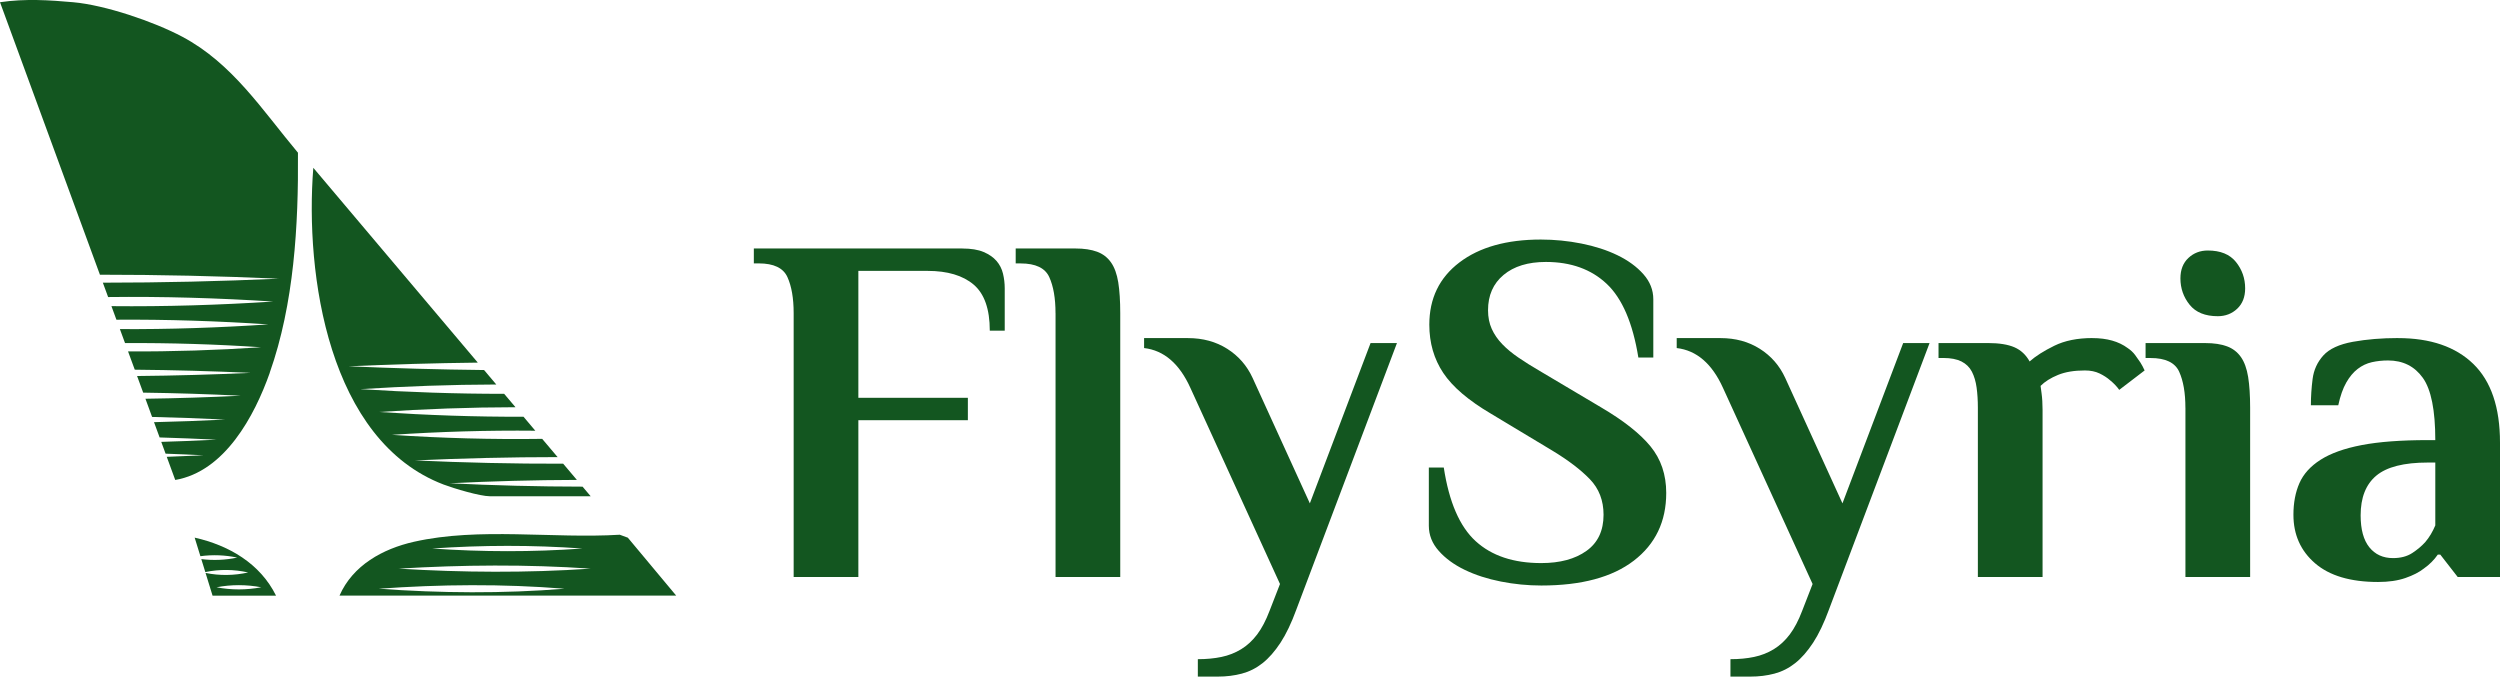
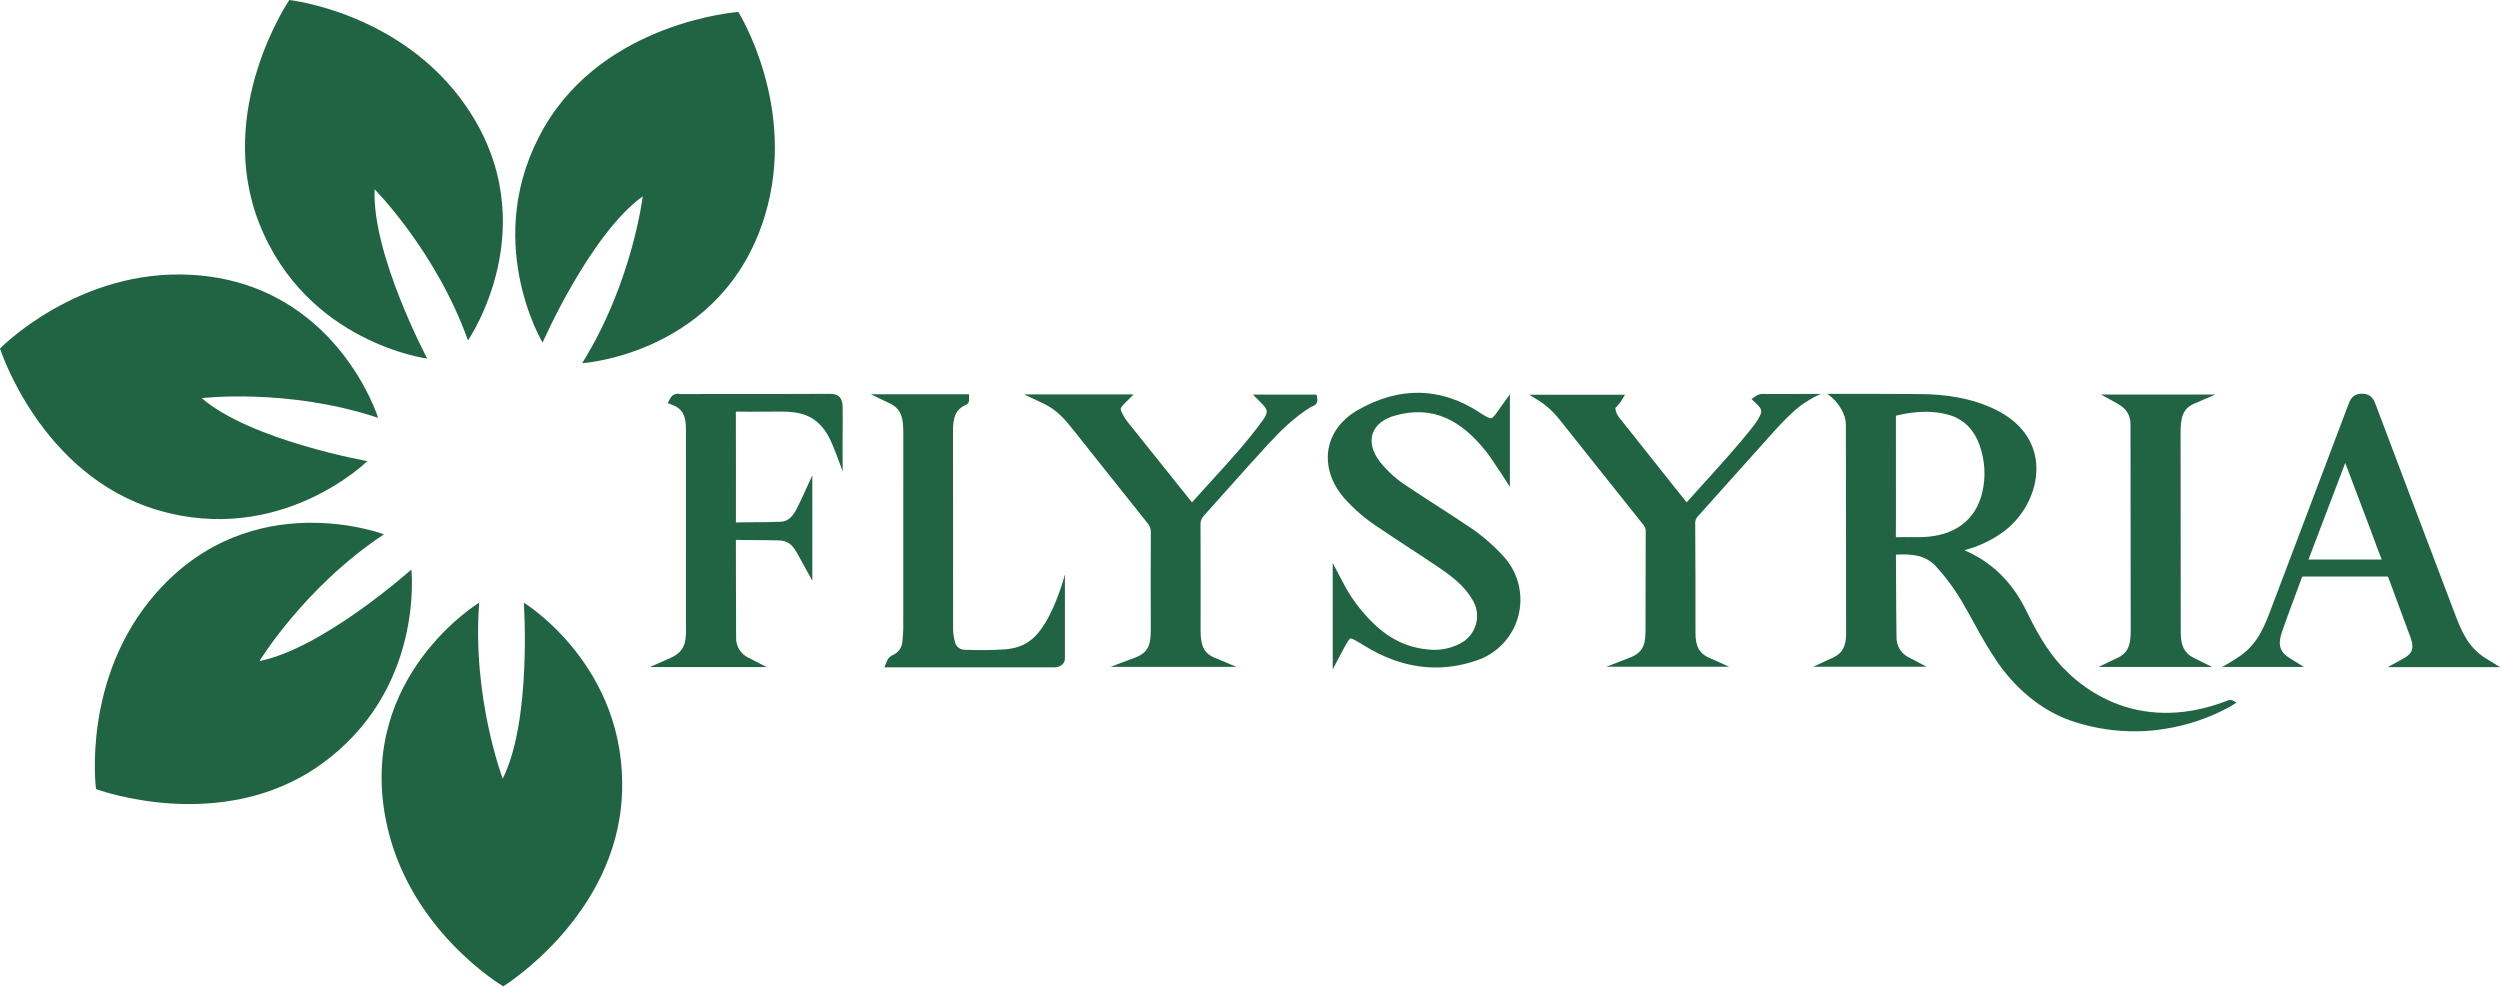
- <svg xmlns="http://www.w3.org/2000/svg" id="Layer_1" version="1.1" viewBox="151.08 434.74 777.82 210.51">
+ <svg xmlns="http://www.w3.org/2000/svg" id="Layer_1" data-name="Layer 1" viewBox="0 0 889.414 350.898">
  <defs>
-     <style>
-       .st0 {
-         fill: #135620;
-       }
- 
-       .st1 {
-         fill: none;
-       }
-     </style>
+     <style>.cls-1{fill:#206444;}</style>
  </defs>
-   <g>
-     <path class="st0" d="M450.52,512.06c2.68,0,4.88.36,6.58,1.08,1.7.72,3.04,1.65,4.03,2.79.98,1.14,1.65,2.45,2.01,3.95.36,1.5.54,3.02.54,4.57v13.16h-4.65c0-6.71-1.68-11.48-5.03-14.33-3.36-2.84-8.13-4.26-14.33-4.26h-21.53v39.49h34.07v6.97h-34.07v48.78h-20.13v-82.08c0-4.65-.65-8.39-1.94-11.23-1.29-2.84-4.26-4.26-8.9-4.26h-1.55v-4.65h64.89Z" />
-     <path class="st0" d="M479.48,532.19c0-4.65-.65-8.39-1.94-11.23-1.29-2.84-4.26-4.26-8.9-4.26h-1.55v-4.65h18.58c2.68,0,4.93.34,6.74,1.01,1.81.67,3.25,1.78,4.34,3.33s1.83,3.62,2.25,6.19c.41,2.58.62,5.78.62,9.6v82.08h-20.13v-82.08Z" />
-     <path class="st0" d="M554.43,624.34c-1.55,4.23-3.2,7.69-4.96,10.38-1.76,2.68-3.62,4.8-5.58,6.35-1.96,1.55-4.1,2.63-6.43,3.25-2.32.62-4.83.93-7.51.93h-6.19v-5.42c2.68,0,5.14-.23,7.36-.7,2.22-.46,4.26-1.27,6.12-2.4,1.86-1.14,3.51-2.66,4.96-4.57,1.44-1.91,2.73-4.36,3.87-7.36l3.25-8.36-27.88-61.02c-3.41-7.53-8.21-11.67-14.4-12.39v-3.1h13.63c4.65,0,8.72,1.11,12.23,3.33,3.51,2.22,6.14,5.24,7.9,9.06l17.81,39.03,18.89-49.87h8.21l-31.28,82.85Z" />
-     <path class="st0" d="M630.63,616.91c-4.23,0-8.44-.41-12.62-1.24-4.18-.83-7.92-2.04-11.23-3.64-3.31-1.6-5.99-3.56-8.05-5.89-2.07-2.32-3.1-4.93-3.1-7.82v-18.12h4.65c1.64,10.74,4.95,18.38,9.93,22.92,4.97,4.54,11.77,6.81,20.39,6.81,5.85,0,10.54-1.26,14.08-3.8,3.54-2.53,5.31-6.27,5.31-11.23,0-4.44-1.42-8.13-4.26-11.07-2.84-2.94-6.74-5.91-11.69-8.9l-19.05-11.46c-7.02-4.13-11.98-8.36-14.87-12.7-2.89-4.34-4.34-9.34-4.34-15.02,0-8.15,3.12-14.61,9.37-19.36,6.25-4.75,14.69-7.12,25.32-7.12,4.23,0,8.44.41,12.62,1.24,4.18.83,7.92,2.04,11.23,3.64,3.3,1.6,5.99,3.56,8.05,5.88,2.06,2.32,3.1,4.93,3.1,7.82v18.12h-4.65c-1.74-10.74-5.03-18.38-9.85-22.92-4.82-4.54-11.13-6.81-18.92-6.81-5.54,0-9.93,1.34-13.16,4.03-3.23,2.69-4.84,6.35-4.84,11,0,2.17.39,4.1,1.16,5.81.77,1.7,1.86,3.28,3.25,4.72,1.39,1.45,3.07,2.84,5.03,4.18,1.96,1.34,4.18,2.74,6.66,4.18l19.05,11.31c7.02,4.13,12.16,8.18,15.41,12.16,3.25,3.98,4.88,8.8,4.88,14.48,0,8.88-3.36,15.9-10.07,21.06-6.71,5.16-16.31,7.74-28.81,7.74Z" />
-     <path class="st0" d="M720.14,624.34c-1.55,4.23-3.2,7.69-4.96,10.38-1.76,2.68-3.62,4.8-5.58,6.35-1.96,1.55-4.1,2.63-6.43,3.25-2.32.62-4.83.93-7.51.93h-6.19v-5.42c2.68,0,5.14-.23,7.36-.7,2.22-.46,4.26-1.27,6.12-2.4,1.86-1.14,3.51-2.66,4.96-4.57,1.44-1.91,2.73-4.36,3.87-7.36l3.25-8.36-27.88-61.02c-3.41-7.53-8.21-11.67-14.4-12.39v-3.1h13.63c4.65,0,8.72,1.11,12.23,3.33,3.51,2.22,6.14,5.24,7.9,9.06l17.81,39.03,18.89-49.87h8.21l-31.28,82.85Z" />
-     <path class="st0" d="M802.06,539.93c4.54,0,8.21,1.03,11,3.1.93.62,1.7,1.34,2.32,2.17.62.83,1.16,1.6,1.63,2.32.46.72.9,1.55,1.32,2.48l-7.9,6.04c-.72-1.03-1.65-2.01-2.79-2.94-.93-.83-2.04-1.55-3.33-2.17-1.29-.62-2.81-.93-4.57-.93-3.31,0-6.09.46-8.36,1.39-2.27.93-4.08,2.07-5.42,3.41.1.72.21,1.5.31,2.32.1.72.18,1.52.23,2.4.05.88.08,1.78.08,2.71v52.04h-20.13v-52.66c0-2.27-.13-4.36-.39-6.27-.26-1.91-.75-3.56-1.47-4.96-.72-1.39-1.81-2.45-3.25-3.18-1.45-.72-3.31-1.08-5.58-1.08h-1.55v-4.65h15.33c3.51,0,6.27.44,8.29,1.32,2.01.88,3.59,2.35,4.72,4.41,1.86-1.65,4.41-3.28,7.67-4.88,3.25-1.6,7.2-2.4,11.85-2.4Z" />
-     <path class="st0" d="M831.02,561.62c0-4.65-.65-8.39-1.94-11.23-1.29-2.84-4.26-4.26-8.9-4.26h-1.55v-4.65h18.58c2.68,0,4.93.34,6.74,1.01,1.81.67,3.25,1.78,4.34,3.33s1.83,3.62,2.25,6.19c.41,2.58.62,5.78.62,9.6v52.66h-20.13v-52.66ZM849.61,524.45c0,2.69-.83,4.8-2.48,6.35-1.65,1.55-3.67,2.32-6.04,2.32-3.93,0-6.84-1.19-8.75-3.56-1.91-2.37-2.87-5.11-2.87-8.21,0-2.68.83-4.8,2.48-6.35,1.65-1.55,3.66-2.32,6.04-2.32,3.92,0,6.84,1.19,8.75,3.56,1.91,2.38,2.87,5.11,2.87,8.21Z" />
-     <path class="st0" d="M897.15,539.93c10.12,0,17.94,2.69,23.46,8.05,5.52,5.37,8.29,13.53,8.29,24.47v41.81h-13.16l-5.42-6.97h-.77c-1.14,1.65-2.58,3.1-4.34,4.34-1.45,1.14-3.36,2.12-5.73,2.94-2.38.83-5.21,1.24-8.52,1.24-8.57,0-15.1-1.94-19.59-5.81-4.49-3.87-6.74-8.9-6.74-15.1,0-3.72.62-6.99,1.86-9.83,1.24-2.84,3.43-5.27,6.58-7.28,3.15-2.01,7.41-3.54,12.78-4.57,5.37-1.03,12.23-1.55,20.6-1.55h2.32c0-9.29-1.29-15.74-3.87-19.36-2.58-3.61-6.19-5.42-10.84-5.42-1.76,0-3.43.18-5.03.54-1.6.36-3.07,1.06-4.41,2.09-1.34,1.03-2.53,2.45-3.56,4.26-1.03,1.81-1.86,4.16-2.48,7.05h-8.52c0-2.68.18-5.42.54-8.21.36-2.79,1.47-5.21,3.33-7.28,1.86-2.06,4.93-3.48,9.21-4.26,4.28-.77,8.96-1.16,14.02-1.16ZM908.77,578.65h-2.32c-7.43,0-12.78,1.36-16.03,4.07-3.25,2.71-4.88,6.83-4.88,12.36,0,4.38.9,7.69,2.71,9.94,1.81,2.24,4.26,3.36,7.36,3.36,2.37,0,4.36-.52,5.96-1.56,1.6-1.04,2.97-2.19,4.1-3.45,1.24-1.46,2.27-3.18,3.1-5.16v-19.56Z" />
-   </g>
-   <g>
-     <path class="st0" d="M235.02,550.71c-4.78,13.51-14.02,30.72-29.42,33.36l-2.64-7.2c3.82-.13,7.64-.29,11.45-.48-3.93-.2-7.87-.36-11.81-.5l-1.35-3.67c5.74-.17,11.47-.39,17.19-.68-5.89-.29-11.79-.52-17.7-.7l-1.74-4.75c7.37-.17,14.73-.45,22.08-.81-7.55-.37-15.11-.64-22.68-.82l-2.07-5.66c9.91-.14,19.8-.46,29.67-.94-10.1-.5-20.23-.82-30.37-.96l-1.9-5.17c11.79-.11,23.58-.45,35.35-.98-12.01-.54-24.04-.88-36.07-.99l-2.09-5.68c13.82.06,27.66-.38,41.37-1.3-14.03-.94-28.18-1.37-42.31-1.3l-1.6-4.35c15.41.09,30.82-.44,46.2-1.46-15.73-1.05-31.5-1.57-47.28-1.46l-1.55-4.22c16.79.17,33.58-.35,50.33-1.43-17.1-1.09-34.23-1.61-51.36-1.4l-1.64-4.47c18.27,0,36.54-.43,54.74-1.24-18.5-.82-37.08-1.24-55.65-1.24l-31.09-84.78c7.92-1.17,15.46-.64,22.75,0,9.94.88,25.06,6.01,33.93,10.72,15.63,8.29,24.91,22.84,36.02,36.1.19,22.55-1.21,47.06-8.78,68.45Z" />
-     <path class="st0" d="M334.85,589.14h-31.34c-3.08,0-11.19-2.42-14.4-3.64-35.85-13.64-43.18-65.35-40.55-98.55l51.18,60.61c-13.43.16-26.84.55-40.22,1.14,14.02.62,28.09,1.01,42.17,1.17l3.8,4.5c-14.11.03-28.21.55-42.28,1.44,14.89.95,29.81,1.47,44.73,1.46l3.53,4.17c-14.18.02-28.35.54-42.49,1.48,14.97,1,29.98,1.53,44.98,1.48l3.67,4.35c-14.91-.15-29.84.29-44.64,1.28,15.51,1.04,31.16,1.47,46.78,1.25l4.8,5.68c-14.8,0-29.61.36-44.41,1.03,15.38.7,30.76,1.06,46.14,1.02l4.26,5.04c-13.21.04-26.42.4-39.58,1.05,13.75.68,27.54,1.03,41.35,1.05l2.52,2.98Z" />
-     <path class="st0" d="M346.42,602.03l-2.51-.92c-20.79,1.27-43.72-2.4-64.03,2.19-9.75,2.2-19.04,7.34-23.17,16.75h104.75l-15.04-18.02ZM332.29,605.4c-15.56,1.12-31.19,1.08-46.76,0,15.57-1.08,31.2-1.12,46.76,0ZM268.91,617.91c19.24-1.38,38.58-1.55,57.81,0-19.23,1.55-38.57,1.38-57.81,0ZM275.11,611.66c19.89-1.2,39.85-1.36,59.73,0-19.89,1.36-39.85,1.21-59.73,0Z" />
-     <path class="st0" d="M211.64,602l1.79,5.79c3.8-.52,7.7-.36,11.45.43-3.66.78-7.45.94-11.17.47l1.25,4.04c4.39-.93,8.96-.86,13.33.12-4.35.97-8.9,1.05-13.26.14l2.18,7.07h19.75c-4.95-10.01-14.67-15.65-25.32-18.05ZM218.45,617.46c4.59-.89,9.33-.87,13.92,0-4.59.87-9.32.89-13.92,0Z" />
-   </g>
-   <line class="st1" x1="213.71" y1="608.69" x2="213.43" y2="607.79" />
+   <path class="cls-1" d="M280.8,595.417s2.886,41.845-7.5,62.623c0,0-10.966-28.858-8.369-62.623,0,0-42.775,25.958-33.379,76.475,7.407,39.824,41.94,60.025,41.94,60.025s40.308-24.837,42.23-68.25C317.741,618.023,280.8,595.417,280.8,595.417Z" transform="translate(-94.443 -381.019)" />
+   <path class="cls-1" d="M240.784,583.634s-31.239,27.989-54.016,32.561c0,0,16.029-26.385,44.262-45.083,0,0-46.763-17.8-80.844,20.658-26.867,30.315-21.583,69.973-21.583,69.973s44.363,16.538,79.793-8.623C245.647,626.666,240.784,583.634,240.784,583.634Z" transform="translate(-94.443 -381.019)" />
+   <path class="cls-1" d="M225.136,545.067s-41.3-7.306-58.956-22.4c0,0,30.652-3.672,62.79,7,0,0-14.859-47.777-66.15-50.86-40.434-2.43-68.377,26.2-68.377,26.2s14.367,45.113,56.031,57.462C194.279,575.452,225.136,545.067,225.136,545.067Z" transform="translate(-94.443 -381.019)" />
+   <path class="cls-1" d="M246.449,508.6s-19.726-37.016-18.73-60.225c0,0,21.8,21.862,33.217,53.742,0,0,28.442-41.166-.769-83.438-23.028-33.326-62.8-37.659-62.8-37.659S170.72,420.154,186.7,460.565C203.5,503.053,246.449,508.6,246.449,508.6Z" transform="translate(-94.443 -381.019)" />
+   <path class="cls-1" d="M287.477,502.9s16.8-38.432,35.623-52.047c0,0-3.629,30.658-21.551,59.39,0,0,49.931-3.224,64.971-52.357,11.857-38.733-9.414-72.618-9.414-72.618s-47.225,3.372-69.012,40.971C265.187,465.77,287.477,502.9,287.477,502.9Z" transform="translate(-94.443 -381.019)" />
+   <path class="cls-1" d="M394.221,544.1c-.088-1.933.091-14.081,0-18.212-.072-3.286-1.252-4.755-4.558-4.755h-.058c-11.329.06-22.85.061-33.993.062q-9.557,0-19.1.012c-.069,0-.14-.017-.215-.028a3.014,3.014,0,0,0-3.377,1.542l-.925,1.71,1.815.694c3.326,1.273,4.678,3.725,4.666,8.465,0,.526,0,1.052,0,1.578l.008,18.12q0,24.254-.008,48.509c0,.548.008,1.1.016,1.654.071,5.106.129,9.139-5.458,11.61l-7.381,3.266h41.492l-6.25-3.221a7.651,7.651,0,0,1-4.567-7.33c-.051-6.666-.055-13.334-.06-20q0-7.266-.027-14.53c0-.054,0-.1,0-.144.027,0,.055,0,.085,0,2.283.043,4.567.055,6.851.067,2.7.014,5.491.028,8.227.1,3.331.086,4.967,1.449,6.859,4.961l5.173,9.379V550.129s-4.279,9.5-5.519,11.83c-1.527,2.868-3,4.606-5.916,4.7-3.359.111-6.788.136-10.1.16-1.881.013-3.762.027-5.642.056,0-.045,0-.094,0-.149v-1.375c.012-12.393.015-25.036-.031-37.642a.285.285,0,0,1,.073-.224.693.693,0,0,1,.278-.034c5.27.1,10.551-.006,15.7,0,7.463.009,14.037,1.318,18.338,11.793,2,4.873,3.61,9.513,3.61,9.513Z" transform="translate(-94.443 -381.019)" />
+   <path class="cls-1" d="M563.086,522.793l-.261-1.389H540.18l2.91,2.911c2.454,2.456,2.751,3.3.323,6.621-5.393,7.38-11.447,14.006-17.857,21.021-2.313,2.532-4.693,5.136-7.044,7.785l-7.988-9.973q-7.423-9.264-14.836-18.542a16.53,16.53,0,0,1-2.4-4.057c-.333-.816-.13-1.224,1.36-2.725l3.066-3.106h-38.9l6.872,3.247c5.009,2.368,7.858,5.943,10.885,9.741q5.067,6.359,10.124,12.727,8.033,10.107,16.092,20.2a4.578,4.578,0,0,1,1.08,3.147c-.051,10.506-.057,21.524-.017,33.687.017,5.442-.242,8.878-5.535,10.87l-8.77,3.3h44.744l-7.816-3.278c-4.105-1.722-4.9-4.887-4.9-9.774.016-12.275.033-24.969-.028-37.457a4.354,4.354,0,0,1,1.2-3.276q4.509-4.985,8.969-10.012c4.534-5.085,9.223-10.343,13.914-15.434,4.114-4.466,9.16-9.541,15.317-13.286.054-.023.114-.039.175-.059C563.18,525.023,563.237,523.589,563.086,522.793Z" transform="translate(-94.443 -381.019)" />
+   <path class="cls-1" d="M949.738,615.152l-5.794,3.2h39.913l-5.132-3.157c-6.407-3.943-8.78-10.183-11.073-16.216-10.318-27.135-20.382-53.778-28-73.958-.625-1.654-1.481-3.919-4.891-3.933h-.03c-3.36,0-4.2,2.233-4.846,3.945q-7.65,20.264-15.331,40.517-5.872,15.5-11.738,31.006l-.111.293c-2.525,6.686-4.826,13.051-11.4,17.6-2.5,1.731-6.274,3.851-6.274,3.851h4.212l-.016-.008H914.1l-5.115-3.156c-3.516-2.169-4.259-4.818-2.655-9.448,1.327-3.828,2.77-7.7,4.167-11.439.941-2.522,1.882-5.045,2.8-7.576.2-.546.225-.537.729-.544q14.661.038,29.321,0h.024c.634,0,.645.029.79.431,1.207,3.317,2.444,6.624,3.68,9.93,1.411,3.772,2.869,7.672,4.254,11.52C953.356,611.52,952.7,613.52,949.738,615.152Zm-19.753-35.079c-4.928,0-9.759.009-14.262.018q5.1-13.285,10.123-26.6l2.951-7.781,1.546,4.083c2.407,6.358,4.793,12.66,7.172,18.965.49,1.3.969,2.6,1.447,3.9.9,2.442,1.83,4.968,2.821,7.435C937.862,580.079,933.894,580.073,929.985,580.073Z" transform="translate(-94.443 -381.019)" />
+   <path class="cls-1" d="M847.823,615.043l-6.8,3.255h40.39L874.9,615.07c-3.281-1.657-4.621-4.279-4.625-9.055q-.031-35.537-.054-71.069c0-5.331.759-8.55,4.786-10.294l7.554-3.27H841.907l5.815,3.2c3.188,1.755,4.676,4.124,4.681,7.453q.02,15.1.025,30.2.014,21.456.047,42.911C852.485,610.174,851.748,613.243,847.823,615.043Z" transform="translate(-94.443 -381.019)" />
+   <path class="cls-1" d="M733.538,521.178,722.7,521.2h0c-.142,0-.289-.012-.436-.022a4.333,4.333,0,0,0-2.965.621l-1.732,1.186,1.516,1.452c2.409,2.307,2.482,2.779.88,5.616a19.262,19.262,0,0,1-1.637,2.428c-5.513,7.012-11.621,13.744-17.527,20.252q-3.171,3.495-6.321,7.007-4.921-6.2-9.852-12.393-7.075-8.892-14.136-17.8a6.085,6.085,0,0,1-1.346-3.1c-.034-.27.049-.429.725-1.106a7.158,7.158,0,0,0,1.091-1.291l1.607-2.6H638.5l3.455,2.142c4.458,2.8,6.857,6.114,9.442,9.355q5.5,6.9,10.99,13.809,8.334,10.476,16.68,20.94a3.41,3.41,0,0,1,.864,2.348q-.049,10.3-.044,20.608-.007,6.4-.018,12.794v.611c0,4.9,0,8.763-5.423,10.863l-8.5,3.3h43.675l-7.309-3.263c-3.33-1.487-4.685-4.036-4.676-8.8.023-12.658-.008-25.854-.094-39.219a3.29,3.29,0,0,1,1.119-2.418q4.812-5.352,9.6-10.721,6.036-6.749,12.091-13.483c4.658-5.163,11.533-13.3,16.557-16.253a33.575,33.575,0,0,1,5.36-2.908S735.986,521.173,733.538,521.178Z" transform="translate(-94.443 -381.019)" />
+   <path class="cls-1" d="M889.152,630.445l-.15-.088a1.874,1.874,0,0,0-1.654-.242c-.472.166-.942.339-1.412.511-.43.159-.861.317-1.294.47-19.507,6.878-37.791,3.56-52.3-8.777-1.425-1.212-4.294-4.1-4.294-4.1-5.839-6.256-9.666-13.684-12.98-20.39-4.893-9.9-12.223-16.986-21.791-21.066a40.767,40.767,0,0,0,13.978-6.616c7.977-5.927,12.607-15.973,11.52-25-.719-5.966-4.183-14.177-16.607-19.42-7.123-3.006-14.984-4.441-24.738-4.516-9.48-.073-21.585-.072-32.9-.056a16.086,16.086,0,0,1,6.122,7.989,10.12,10.12,0,0,1,.491,2.92q.033,17.76.038,35.523.014,19.409.044,38.817c.009,4.561-1.328,7.038-4.613,8.551l-7.068,3.255h40.279l-6.1-3.215a7.752,7.752,0,0,1-4.57-7.2c-.1-6.96-.129-14.04-.159-20.889q-.018-4.287-.042-8.578c5.44-.225,10.255,0,14.1,4.043a73.6,73.6,0,0,1,10.13,13.975c1.252,2.147,2.478,4.368,3.664,6.515a156.47,156.47,0,0,0,8.3,13.863C812.9,627.875,823.007,635,832.98,638a69.228,69.228,0,0,0,21.88,3.187,63.259,63.259,0,0,0,9.807-.871,71.169,71.169,0,0,0,22.868-7.744l2.577-1.551ZM778.425,572.094c-1.4.047-2.841.033-4.237.017-1.559-.014-3.172-.033-4.778.035a2.937,2.937,0,0,1-.463-.009,3.846,3.846,0,0,1-.033-.625c.056-5.088.047-10.256.038-15.254l-.007-5.674,0-5.32c0-5.1,0-10.2-.009-15.409,0-.333,0-.836.009-.914a1.044,1.044,0,0,1,.359-.128c7.137-1.653,12.974-1.723,18.371-.223,5.357,1.491,9.1,5.216,11.116,11.074a29.52,29.52,0,0,1,.943,16.24C797.505,565.949,789.936,571.7,778.425,572.094Z" transform="translate(-94.443 -381.019)" />
+   <path class="cls-1" d="M617.316,568.571c-3.772-2.534-7.647-5.039-11.395-7.461-3.36-2.172-6.834-4.418-10.215-6.672a41.409,41.409,0,0,1-10.4-9.187c-2.612-3.457-3.5-7.011-2.5-10.006.971-2.916,3.712-5.159,7.717-6.316,13.675-3.945,23.844,1.6,32.688,12.811,2.422,3.07,8.4,12.491,8.4,12.491V521.3s-2.421,3.318-3.659,5.076c-.573.813-2.031,3.176-2.9,3.407-.838.23-2.98-1.2-3.786-1.734-13.994-9.314-28.688-9.718-43.68-1.2-5.788,3.287-9.515,8.228-10.5,13.914-1.021,5.92.965,12.132,5.6,17.492a60.5,60.5,0,0,0,12.207,10.454c3.462,2.344,7.013,4.669,10.447,6.917,3.723,2.437,7.573,4.958,11.306,7.5,4.331,2.949,8.724,6.328,11.523,11.047a11.014,11.014,0,0,1-4.5,15.921,19.848,19.848,0,0,1-11.44,1.956c-8.469-.825-15.424-4.847-21.707-11.895a54.06,54.06,0,0,1-8.087-11.518l-3.864-7.315.009,37.821,3.212-6.071c1.287-2.432,2.5-4.729,3.1-4.891.558-.148,2.592,1.105,4.747,2.437l.227.14c13.037,8.053,26.406,9.832,39.739,5.287a22.788,22.788,0,0,0,10.042-36.763A66.053,66.053,0,0,0,617.316,568.571Z" transform="translate(-94.443 -381.019)" />
+   <path class="cls-1" d="M466.257,602.712c-3.445,5.633-7.326,8.775-14.253,9.324a133.27,133.27,0,0,1-14.312.149,3.553,3.553,0,0,1-3.565-3.011,18.6,18.6,0,0,1-.609-4.175c-.042-21.8-.052-44.965-.03-70.808,0-4.347.793-7.566,4.644-9.153a1.819,1.819,0,0,0,1.056-2.05v-1.705H404.215l6.8,3.244c3.275,1.564,4.654,4.087,4.757,8.711l.011.447c.014.612.03,1.223.03,1.835v9.526q0,29.772-.019,59.543c0,1.378-.132,2.755-.271,4.213l-.051.543a5.533,5.533,0,0,1-2.776,4.4,2.746,2.746,0,0,1-.348.171,4.006,4.006,0,0,0-2.293,2.157l-.973,2.356,59.677,0,.381.007c.108,0,.233.006.37.006,1.158,0,3.792-.563,3.792-3.258v-29.84S470.764,595.342,466.257,602.712Z" transform="translate(-94.443 -381.019)" />
</svg>
